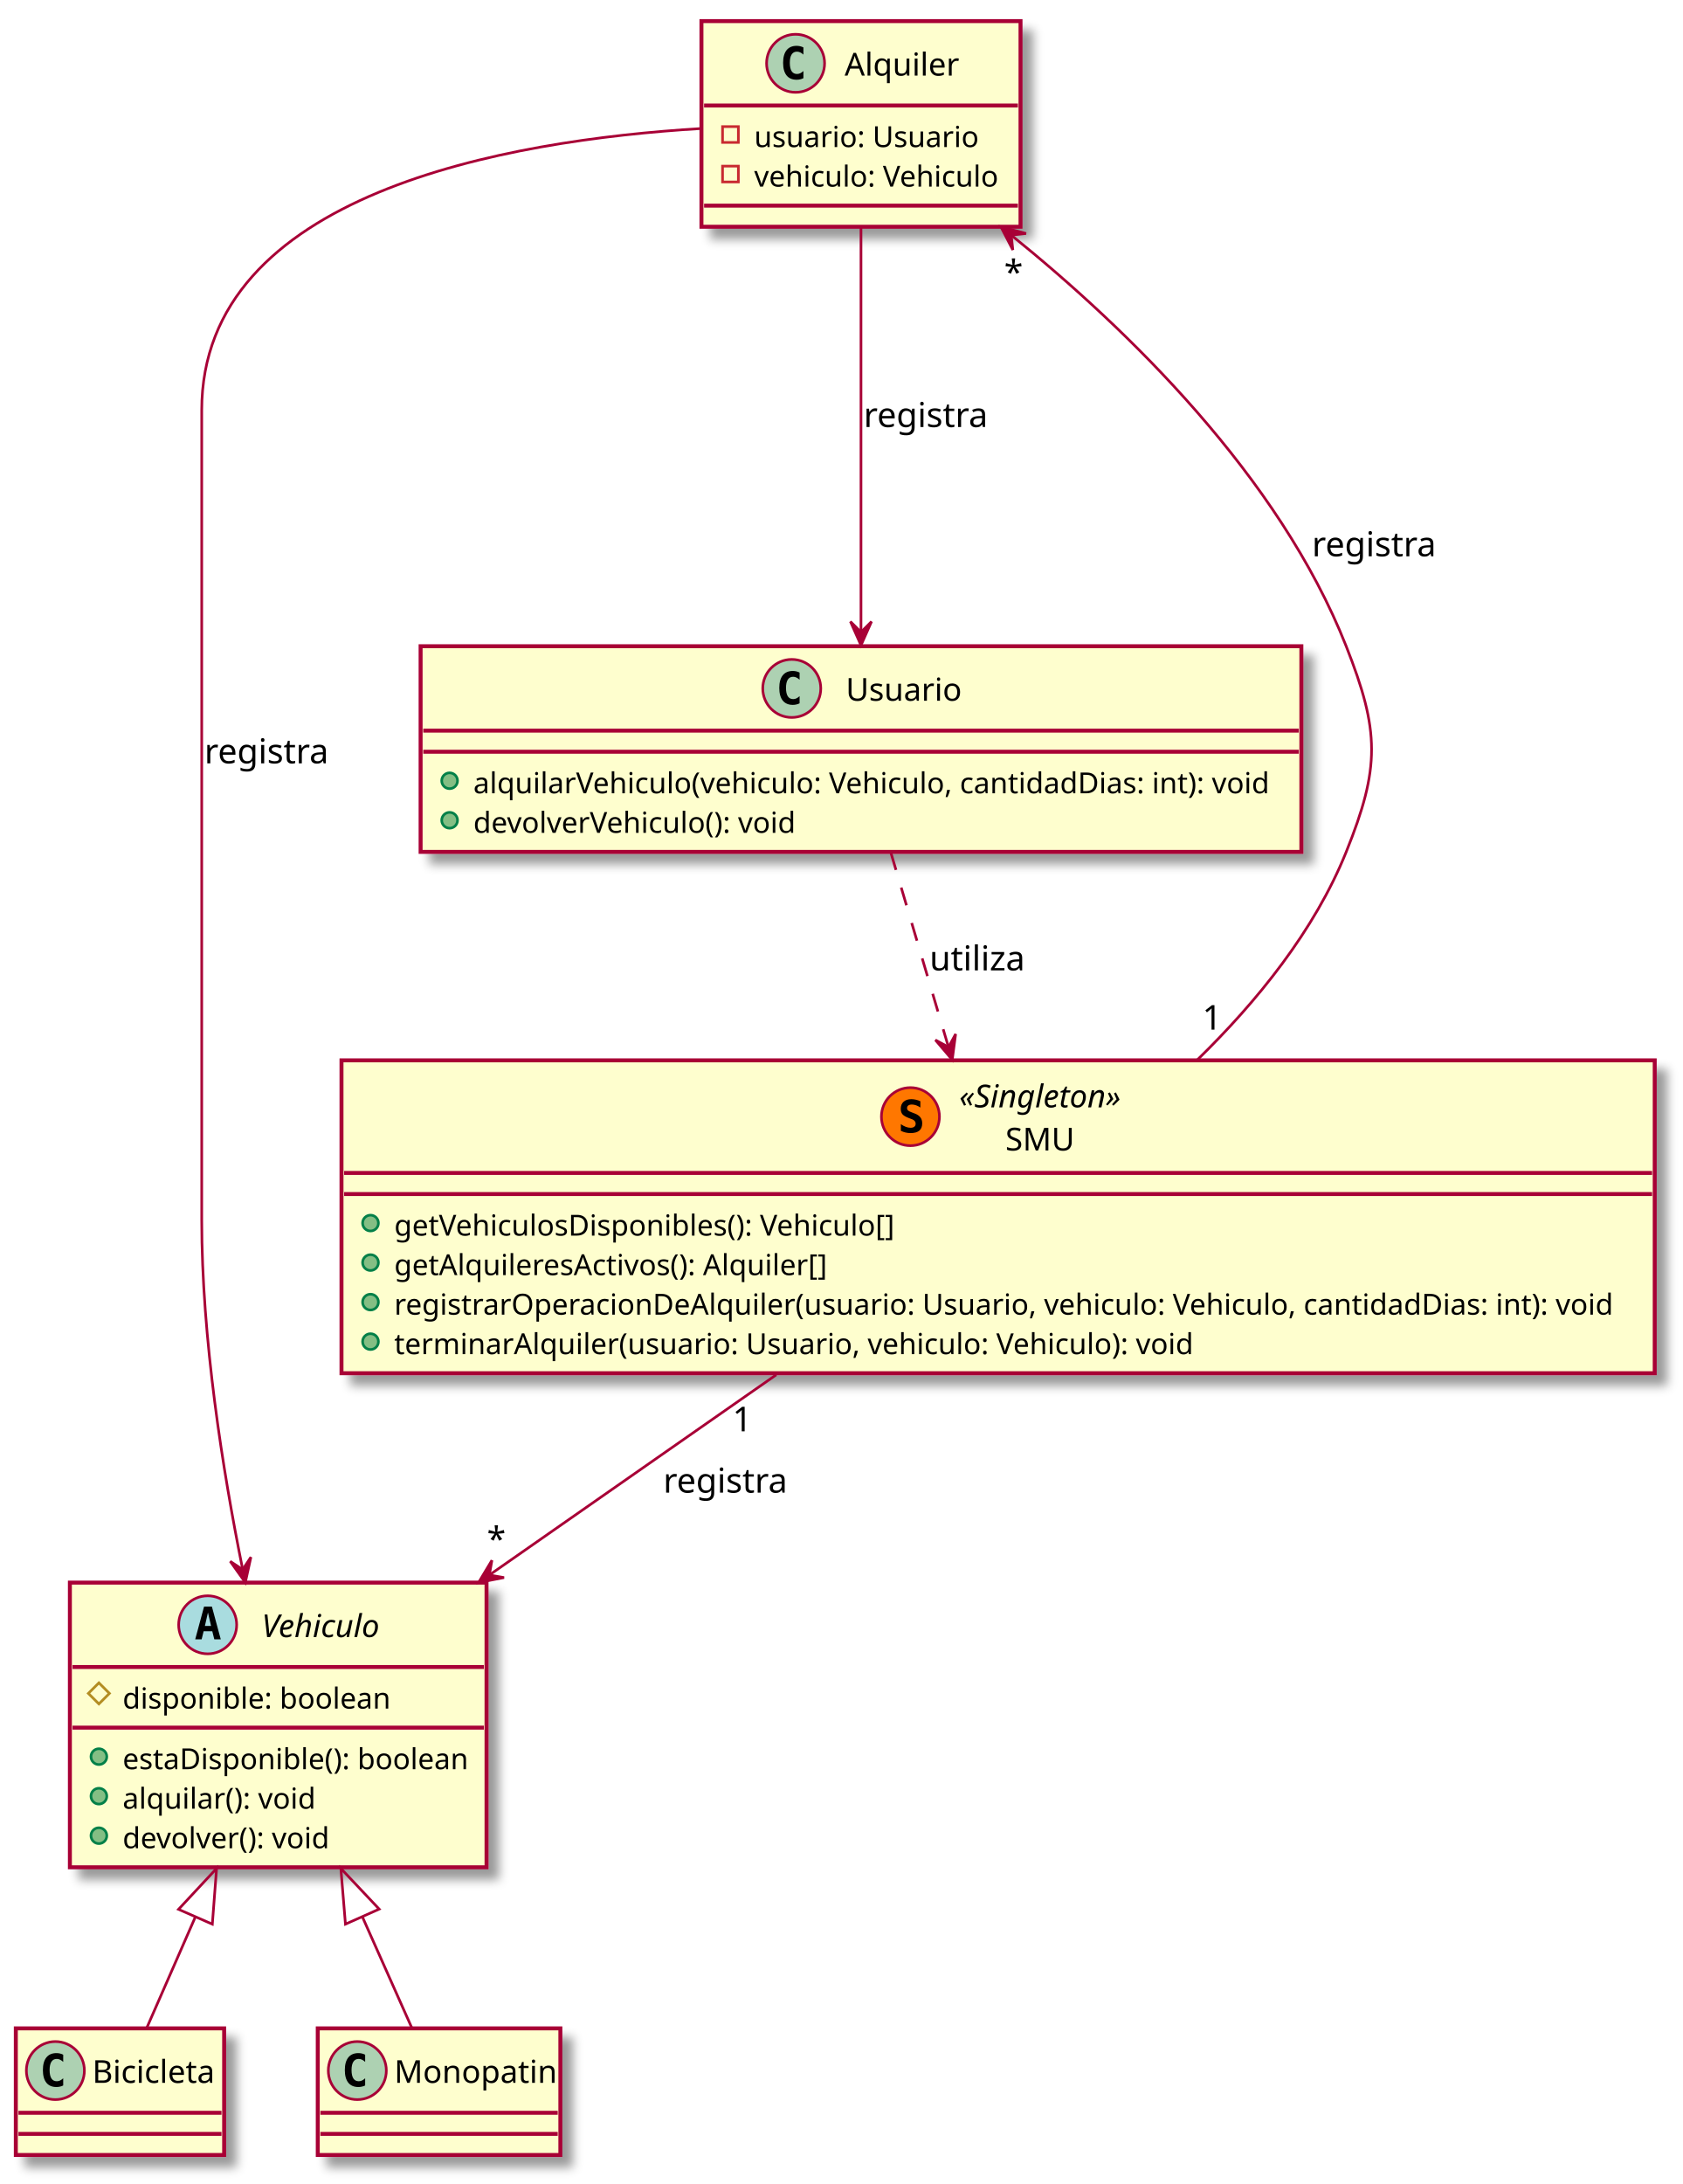
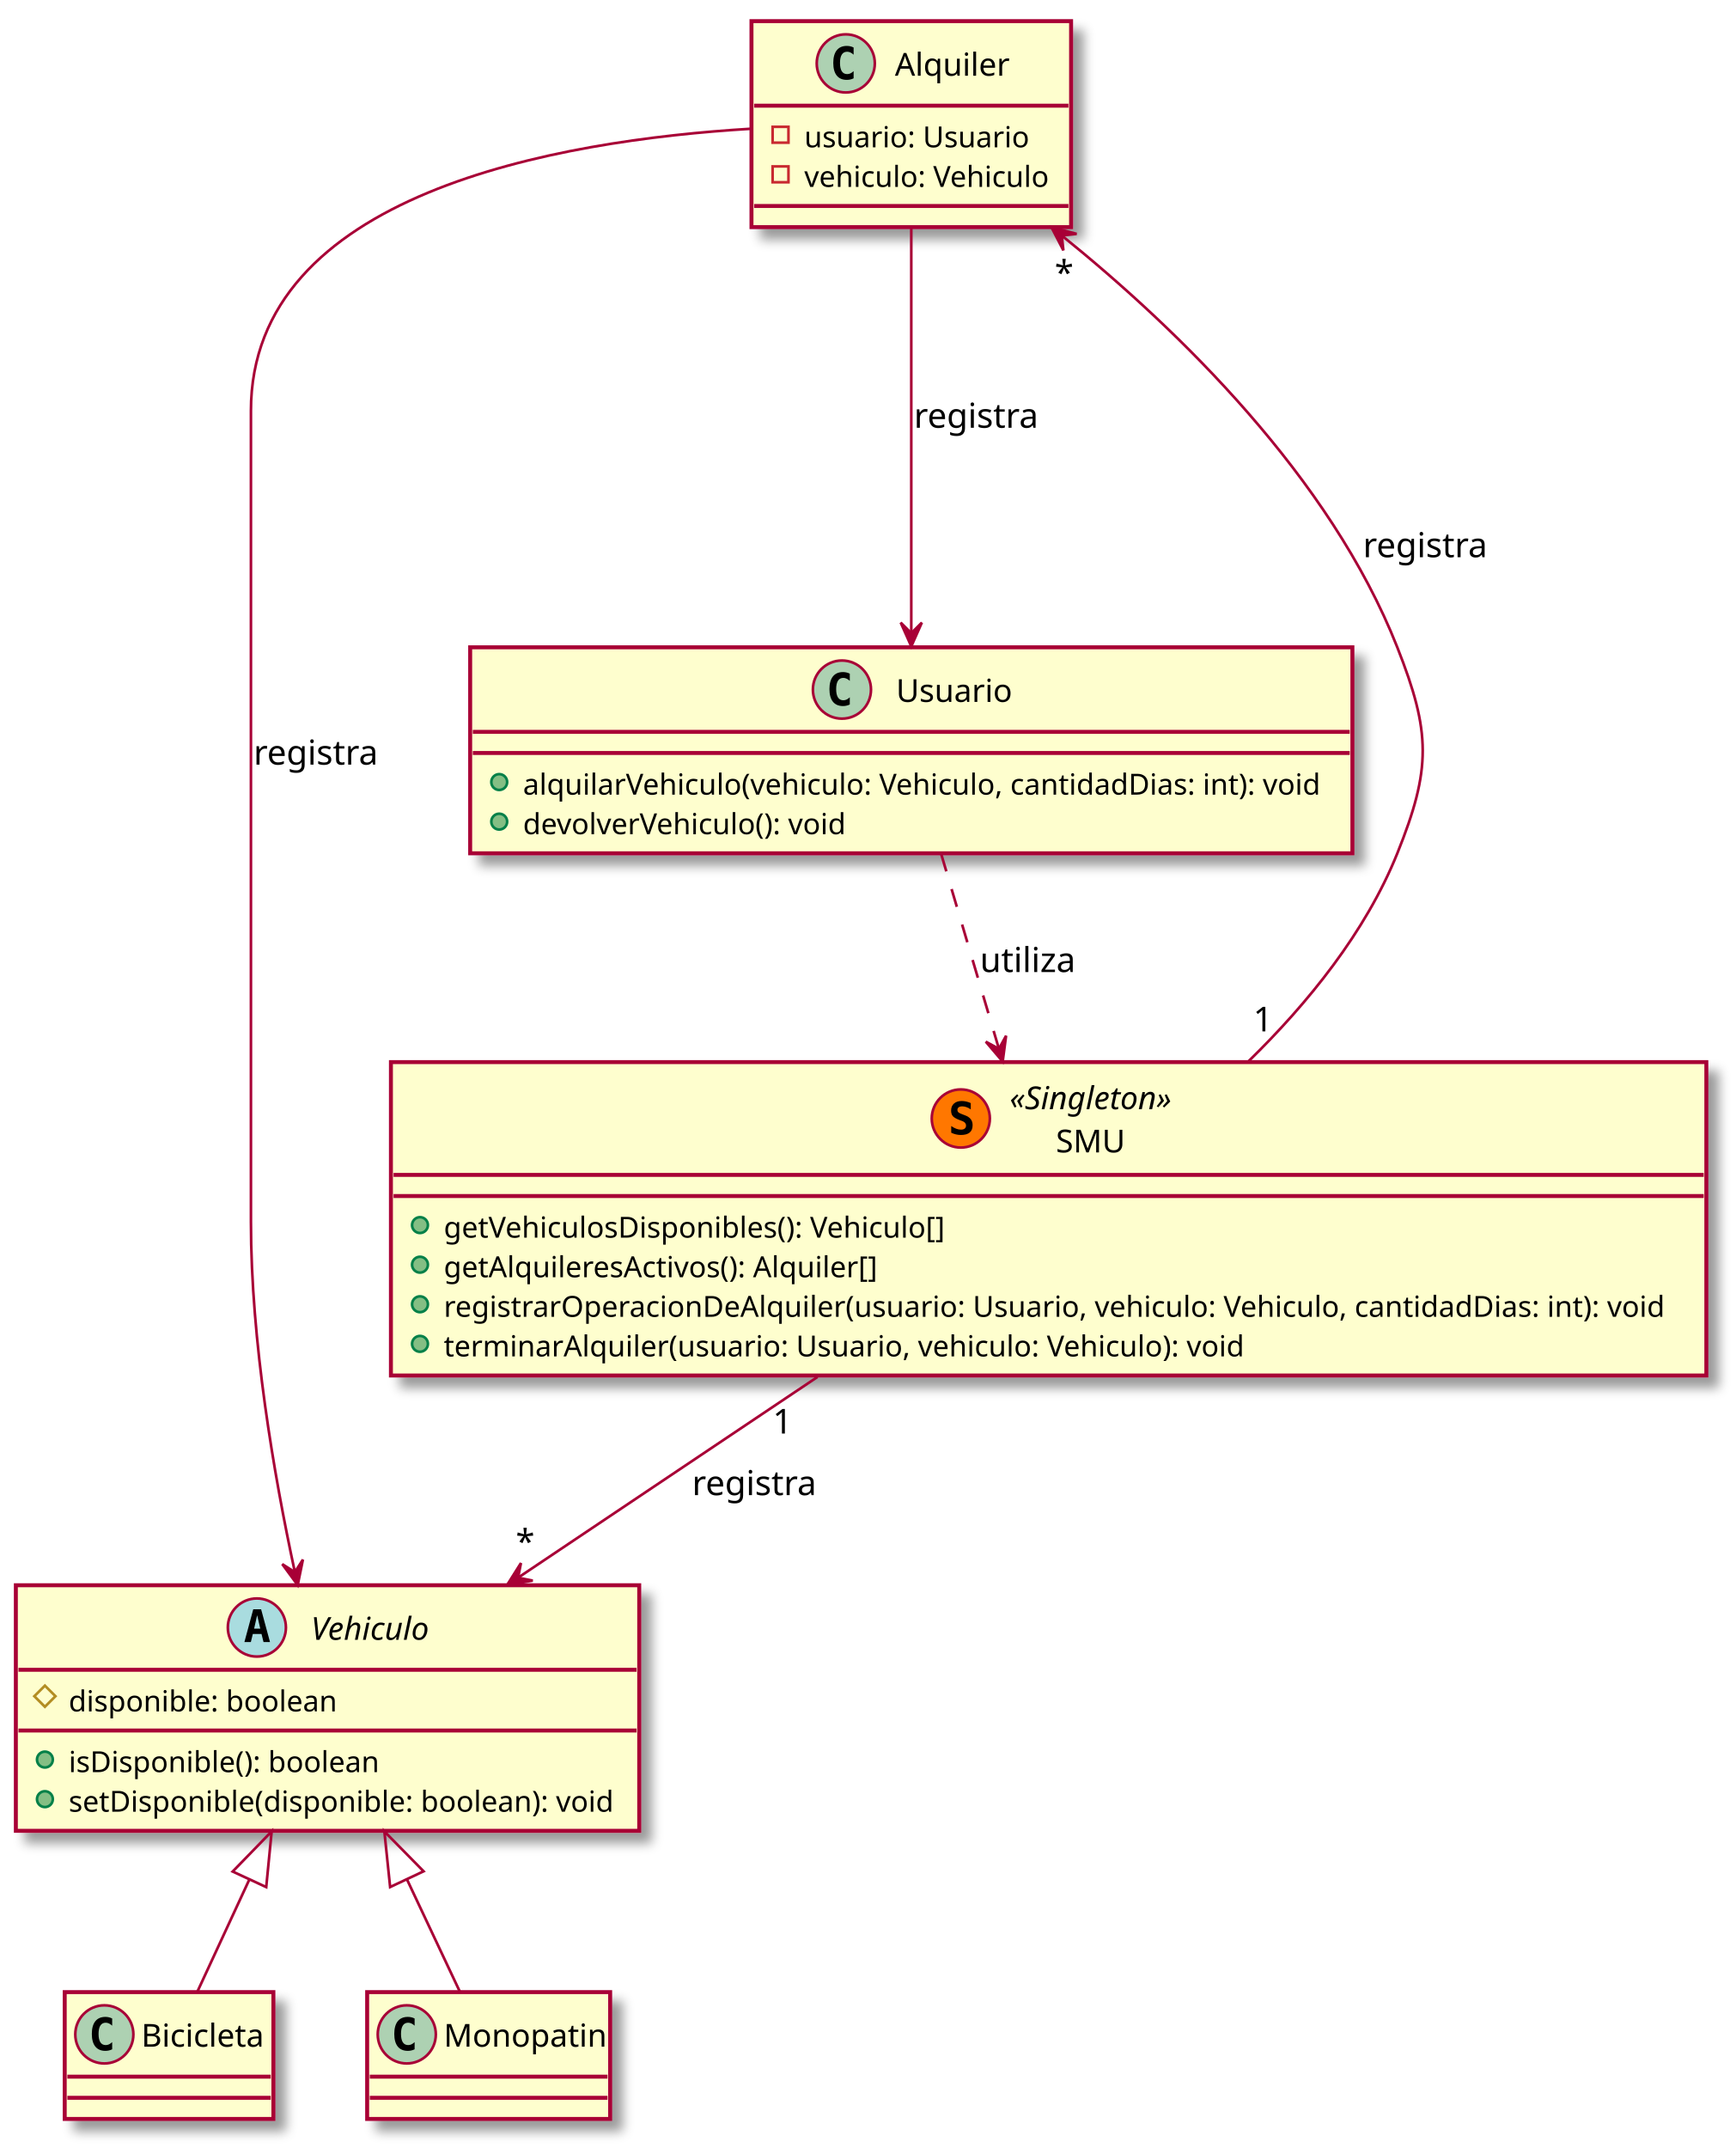
- <svg xmlns="http://www.w3.org/2000/svg" contentScriptType="application/ecmascript" contentStyleType="text/css" height="828px" preserveAspectRatio="none" style="width:638px;height:828px;" version="1.1" viewBox="0 0 638 828" width="638px" zoomAndPan="magnify">
+ <svg xmlns="http://www.w3.org/2000/svg" contentScriptType="application/ecmascript" contentStyleType="text/css" height="813px" preserveAspectRatio="none" style="width:657px;height:813px;" version="1.1" viewBox="0 0 657 813" width="657px" zoomAndPan="magnify">
  <defs>
-     <filter height="300%" id="fom48kg6uerku" width="300%" x="-1" y="-1">
+     <filter height="300%" id="f1newce2fmh9wg" width="300%" x="-1" y="-1">
      <feGaussianBlur result="blurOut" stdDeviation="2.0" />
      <feColorMatrix in="blurOut" result="blurOut2" type="matrix" values="0 0 0 0 0 0 0 0 0 0 0 0 0 0 0 0 0 0 .4 0" />
      <feOffset dx="4.0" dy="4.0" in="blurOut2" result="blurOut3" />
      <feBlend in="SourceGraphic" in2="blurOut3" mode="normal" />
    </filter>
  </defs>
  <g>
-     <rect fill="#FEFECE" filter="url(#fom48kg6uerku)" height="107.928" id="Vehiculo" style="stroke: #A80036; stroke-width: 1.5;" width="158" x="26.5" y="600" />
-     <ellipse cx="78.75" cy="616" fill="#A9DCDF" rx="11" ry="11" style="stroke: #A80036; stroke-width: 1.0;" />
-     <path d="M78.859,611.344 L77.703,616.422 L80.031,616.422 L78.859,611.344 Z M77.375,609.109 L80.359,609.109 L83.719,621.5 L81.266,621.5 L80.5,618.438 L77.219,618.438 L76.469,621.5 L74.031,621.5 L77.375,609.109 Z " />
-     <text fill="#000000" font-family="sans-serif" font-size="12" font-style="italic" lengthAdjust="spacingAndGlyphs" textLength="45" x="99.25" y="620.656">Vehiculo</text>
-     <line style="stroke: #A80036; stroke-width: 1.5;" x1="27.5" x2="183.5" y1="632" y2="632" />
-     <polygon fill="none" points="37.5,638,41.5,642,37.5,646,33.5,642" style="stroke: #B38D22; stroke-width: 1.0;" />
-     <text fill="#000000" font-family="sans-serif" font-size="11" lengthAdjust="spacingAndGlyphs" textLength="104" x="46.5" y="647.759">disponible: boolean</text>
-     <line style="stroke: #A80036; stroke-width: 1.5;" x1="27.5" x2="183.5" y1="654.982" y2="654.982" />
-     <ellipse cx="37.5" cy="665.982" fill="#84BE84" rx="3" ry="3" style="stroke: #038048; stroke-width: 1.0;" />
-     <text fill="#000000" font-family="sans-serif" font-size="11" lengthAdjust="spacingAndGlyphs" textLength="132" x="46.5" y="670.741">estaDisponible(): boolean</text>
-     <ellipse cx="37.5" cy="680.964" fill="#84BE84" rx="3" ry="3" style="stroke: #038048; stroke-width: 1.0;" />
-     <text fill="#000000" font-family="sans-serif" font-size="11" lengthAdjust="spacingAndGlyphs" textLength="75" x="46.5" y="685.723">alquilar(): void</text>
-     <ellipse cx="37.5" cy="695.946" fill="#84BE84" rx="3" ry="3" style="stroke: #038048; stroke-width: 1.0;" />
-     <text fill="#000000" font-family="sans-serif" font-size="11" lengthAdjust="spacingAndGlyphs" textLength="81" x="46.5" y="700.705">devolver(): void</text>
-     <rect fill="#FEFECE" filter="url(#fom48kg6uerku)" height="48" id="Bicicleta" style="stroke: #A80036; stroke-width: 1.5;" width="79" x="6" y="769" />
-     <ellipse cx="21" cy="785" fill="#ADD1B2" rx="11" ry="11" style="stroke: #A80036; stroke-width: 1.0;" />
-     <path d="M23.969,790.641 Q23.391,790.938 22.75,791.078 Q22.109,791.234 21.406,791.234 Q18.906,791.234 17.578,789.594 Q16.266,787.938 16.266,784.812 Q16.266,781.688 17.578,780.031 Q18.906,778.375 21.406,778.375 Q22.109,778.375 22.75,778.531 Q23.406,778.688 23.969,778.984 L23.969,781.703 Q23.344,781.125 22.75,780.859 Q22.156,780.578 21.531,780.578 Q20.188,780.578 19.5,781.656 Q18.812,782.719 18.812,784.812 Q18.812,786.906 19.5,787.984 Q20.188,789.047 21.531,789.047 Q22.156,789.047 22.75,788.781 Q23.344,788.5 23.969,787.922 L23.969,790.641 Z " />
-     <text fill="#000000" font-family="sans-serif" font-size="12" lengthAdjust="spacingAndGlyphs" textLength="47" x="35" y="789.656">Bicicleta</text>
-     <line style="stroke: #A80036; stroke-width: 1.5;" x1="7" x2="84" y1="801" y2="801" />
-     <line style="stroke: #A80036; stroke-width: 1.5;" x1="7" x2="84" y1="809" y2="809" />
-     <rect fill="#FEFECE" filter="url(#fom48kg6uerku)" height="48" id="Monopatin" style="stroke: #A80036; stroke-width: 1.5;" width="92" x="120.5" y="769" />
-     <ellipse cx="135.5" cy="785" fill="#ADD1B2" rx="11" ry="11" style="stroke: #A80036; stroke-width: 1.0;" />
-     <path d="M138.469,790.641 Q137.891,790.938 137.25,791.078 Q136.609,791.234 135.906,791.234 Q133.406,791.234 132.078,789.594 Q130.766,787.938 130.766,784.812 Q130.766,781.688 132.078,780.031 Q133.406,778.375 135.906,778.375 Q136.609,778.375 137.25,778.531 Q137.906,778.688 138.469,778.984 L138.469,781.703 Q137.844,781.125 137.25,780.859 Q136.656,780.578 136.031,780.578 Q134.688,780.578 134,781.656 Q133.312,782.719 133.312,784.812 Q133.312,786.906 134,787.984 Q134.688,789.047 136.031,789.047 Q136.656,789.047 137.25,788.781 Q137.844,788.5 138.469,787.922 L138.469,790.641 Z " />
-     <text fill="#000000" font-family="sans-serif" font-size="12" lengthAdjust="spacingAndGlyphs" textLength="60" x="149.5" y="789.656">Monopatin</text>
-     <line style="stroke: #A80036; stroke-width: 1.5;" x1="121.5" x2="211.5" y1="801" y2="801" />
-     <line style="stroke: #A80036; stroke-width: 1.5;" x1="121.5" x2="211.5" y1="809" y2="809" />
-     <rect fill="#FEFECE" filter="url(#fom48kg6uerku)" height="77.964" id="Usuario" style="stroke: #A80036; stroke-width: 1.5;" width="334" x="159.5" y="245" />
-     <ellipse cx="300.25" cy="261" fill="#ADD1B2" rx="11" ry="11" style="stroke: #A80036; stroke-width: 1.0;" />
-     <path d="M303.219,266.641 Q302.641,266.938 302,267.078 Q301.359,267.234 300.656,267.234 Q298.156,267.234 296.828,265.594 Q295.516,263.938 295.516,260.812 Q295.516,257.688 296.828,256.031 Q298.156,254.375 300.656,254.375 Q301.359,254.375 302,254.531 Q302.656,254.688 303.219,254.984 L303.219,257.703 Q302.594,257.125 302,256.859 Q301.406,256.578 300.781,256.578 Q299.438,256.578 298.75,257.656 Q298.062,258.719 298.062,260.812 Q298.062,262.906 298.75,263.984 Q299.438,265.047 300.781,265.047 Q301.406,265.047 302,264.781 Q302.594,264.5 303.219,263.922 L303.219,266.641 Z " />
-     <text fill="#000000" font-family="sans-serif" font-size="12" lengthAdjust="spacingAndGlyphs" textLength="44" x="320.75" y="265.656">Usuario</text>
-     <line style="stroke: #A80036; stroke-width: 1.5;" x1="160.5" x2="492.5" y1="277" y2="277" />
-     <line style="stroke: #A80036; stroke-width: 1.5;" x1="160.5" x2="492.5" y1="285" y2="285" />
-     <ellipse cx="170.5" cy="296" fill="#84BE84" rx="3" ry="3" style="stroke: #038048; stroke-width: 1.0;" />
-     <text fill="#000000" font-family="sans-serif" font-size="11" lengthAdjust="spacingAndGlyphs" textLength="308" x="179.5" y="300.759">alquilarVehiculo(vehiculo: Vehiculo, cantidadDias: int): void</text>
-     <ellipse cx="170.5" cy="310.982" fill="#84BE84" rx="3" ry="3" style="stroke: #038048; stroke-width: 1.0;" />
-     <text fill="#000000" font-family="sans-serif" font-size="11" lengthAdjust="spacingAndGlyphs" textLength="126" x="179.5" y="315.741">devolverVehiculo(): void</text>
-     <rect fill="#FEFECE" filter="url(#fom48kg6uerku)" height="77.964" id="Alquiler" style="stroke: #A80036; stroke-width: 1.5;" width="121" x="266" y="8" />
-     <ellipse cx="301.7" cy="24" fill="#ADD1B2" rx="11" ry="11" style="stroke: #A80036; stroke-width: 1.0;" />
-     <path d="M304.669,29.641 Q304.091,29.938 303.45,30.078 Q302.809,30.234 302.106,30.234 Q299.606,30.234 298.278,28.594 Q296.966,26.938 296.966,23.812 Q296.966,20.688 298.278,19.031 Q299.606,17.375 302.106,17.375 Q302.809,17.375 303.45,17.531 Q304.106,17.688 304.669,17.984 L304.669,20.703 Q304.044,20.125 303.45,19.859 Q302.856,19.578 302.231,19.578 Q300.887,19.578 300.2,20.656 Q299.512,21.719 299.512,23.812 Q299.512,25.906 300.2,26.984 Q300.887,28.047 302.231,28.047 Q302.856,28.047 303.45,27.781 Q304.044,27.5 304.669,26.922 L304.669,29.641 Z " />
-     <text fill="#000000" font-family="sans-serif" font-size="12" lengthAdjust="spacingAndGlyphs" textLength="43" x="320.3" y="28.656">Alquiler</text>
-     <line style="stroke: #A80036; stroke-width: 1.5;" x1="267" x2="386" y1="40" y2="40" />
-     <rect fill="none" height="6" style="stroke: #C82930; stroke-width: 1.0;" width="6" x="274" y="48" />
-     <text fill="#000000" font-family="sans-serif" font-size="11" lengthAdjust="spacingAndGlyphs" textLength="87" x="286" y="55.759">usuario: Usuario</text>
-     <rect fill="none" height="6" style="stroke: #C82930; stroke-width: 1.0;" width="6" x="274" y="62.982" />
-     <text fill="#000000" font-family="sans-serif" font-size="11" lengthAdjust="spacingAndGlyphs" textLength="95" x="286" y="70.741">vehiculo: Vehiculo</text>
-     <line style="stroke: #A80036; stroke-width: 1.5;" x1="267" x2="386" y1="77.964" y2="77.964" />
-     <rect fill="#FEFECE" filter="url(#fom48kg6uerku)" height="118.616" id="SMU" style="stroke: #A80036; stroke-width: 1.5;" width="498" x="129.5" y="402" />
-     <ellipse cx="345.25" cy="423.344" fill="#FF7700" rx="11" ry="11" style="stroke: #A80036; stroke-width: 1.0;" />
-     <path d="M344.734,423.907 Q342.875,423.204 342.219,422.438 Q341.578,421.657 341.578,420.344 Q341.578,418.657 342.656,417.688 Q343.734,416.719 345.609,416.719 Q346.469,416.719 347.312,416.922 Q348.172,417.11 349.016,417.5 L349.016,419.891 Q348.234,419.329 347.406,419.047 Q346.594,418.75 345.797,418.75 Q344.922,418.75 344.438,419.11 Q343.969,419.469 343.969,420.125 Q343.969,420.641 344.312,420.985 Q344.656,421.313 345.75,421.719 L346.812,422.125 Q348.297,422.672 349,423.579 Q349.719,424.485 349.719,425.86 Q349.719,427.735 348.609,428.657 Q347.5,429.579 345.25,429.579 Q344.328,429.579 343.406,429.36 Q342.484,429.141 341.625,428.719 L341.625,426.188 Q342.594,426.875 343.516,427.219 Q344.438,427.563 345.328,427.563 Q346.234,427.563 346.734,427.157 Q347.234,426.735 347.234,426 Q347.234,425.438 346.891,425.032 Q346.562,424.61 345.938,424.36 L344.734,423.907 Z " />
-     <text fill="#000000" font-family="sans-serif" font-size="12" font-style="italic" lengthAdjust="spacingAndGlyphs" textLength="62" x="363.75" y="419.828">«Singleton»</text>
-     <text fill="#000000" font-family="sans-serif" font-size="12" lengthAdjust="spacingAndGlyphs" textLength="27" x="381.25" y="436.172">SMU</text>
-     <line style="stroke: #A80036; stroke-width: 1.5;" x1="130.5" x2="626.5" y1="444.688" y2="444.688" />
-     <line style="stroke: #A80036; stroke-width: 1.5;" x1="130.5" x2="626.5" y1="452.688" y2="452.688" />
-     <ellipse cx="140.5" cy="463.688" fill="#84BE84" rx="3" ry="3" style="stroke: #038048; stroke-width: 1.0;" />
-     <text fill="#000000" font-family="sans-serif" font-size="11" lengthAdjust="spacingAndGlyphs" textLength="193" x="149.5" y="468.447">getVehiculosDisponibles(): Vehiculo[]</text>
-     <ellipse cx="140.5" cy="478.67" fill="#84BE84" rx="3" ry="3" style="stroke: #038048; stroke-width: 1.0;" />
-     <text fill="#000000" font-family="sans-serif" font-size="11" lengthAdjust="spacingAndGlyphs" textLength="167" x="149.5" y="483.429">getAlquileresActivos(): Alquiler[]</text>
-     <ellipse cx="140.5" cy="493.652" fill="#84BE84" rx="3" ry="3" style="stroke: #038048; stroke-width: 1.0;" />
-     <text fill="#000000" font-family="sans-serif" font-size="11" lengthAdjust="spacingAndGlyphs" textLength="472" x="149.5" y="498.411">registrarOperacionDeAlquiler(usuario: Usuario, vehiculo: Vehiculo, cantidadDias: int): void</text>
-     <ellipse cx="140.5" cy="508.634" fill="#84BE84" rx="3" ry="3" style="stroke: #038048; stroke-width: 1.0;" />
-     <text fill="#000000" font-family="sans-serif" font-size="11" lengthAdjust="spacingAndGlyphs" textLength="310" x="149.5" y="513.393">terminarAlquiler(usuario: Usuario, vehiculo: Vehiculo): void</text>
-     <path d="M74.07,726.77 C67.43,741.94 60.88,756.89 55.73,768.65 " fill="none" id="Vehiculo&lt;-Bicicleta" style="stroke: #A80036; stroke-width: 1.0;" />
-     <polygon fill="none" points="67.7,723.87,82.13,708.36,80.52,729.49,67.7,723.87" style="stroke: #A80036; stroke-width: 1.0;" />
-     <path d="M137.45,726.77 C144.21,741.94 150.87,756.89 156.1,768.65 " fill="none" id="Vehiculo&lt;-Monopatin" style="stroke: #A80036; stroke-width: 1.0;" />
-     <polygon fill="none" points="131,729.48,129.26,708.36,143.79,723.78,131,729.48" style="stroke: #A80036; stroke-width: 1.0;" />
-     <path d="M454.14,401.72 C476.67,379.73 498.52,352.78 510.5,323 C523.44,290.84 523.22,277.25 510.5,245 C485.08,180.55 427.54,124.77 383.52,89.18 " fill="none" id="SMU-&gt;Alquiler" style="stroke: #A80036; stroke-width: 1.0;" />
-     <polygon fill="#A80036" points="379.57,86.01,384.087,94.762,383.47,89.139,389.093,88.522,379.57,86.01" style="stroke: #A80036; stroke-width: 1.0;" />
-     <text fill="#000000" font-family="sans-serif" font-size="13" lengthAdjust="spacingAndGlyphs" textLength="46" x="497.5" y="210.897">registra</text>
-     <text fill="#000000" font-family="sans-serif" font-size="13" lengthAdjust="spacingAndGlyphs" textLength="7" x="455.932" y="390.362">1</text>
-     <text fill="#000000" font-family="sans-serif" font-size="13" lengthAdjust="spacingAndGlyphs" textLength="7" x="380.78" y="107.837">*</text>
-     <path d="M294.36,521.21 C259.74,545.37 219.81,573.23 185.62,597.09 " fill="none" id="SMU-&gt;Vehiculo" style="stroke: #A80036; stroke-width: 1.0;" />
-     <polygon fill="#A80036" points="181.47,599.98,191.137,598.093,185.565,597.112,186.547,591.541,181.47,599.98" style="stroke: #A80036; stroke-width: 1.0;" />
-     <text fill="#000000" font-family="sans-serif" font-size="13" lengthAdjust="spacingAndGlyphs" textLength="46" x="251.5" y="565.897">registra</text>
-     <text fill="#000000" font-family="sans-serif" font-size="13" lengthAdjust="spacingAndGlyphs" textLength="7" x="277.774" y="542.627">1</text>
-     <text fill="#000000" font-family="sans-serif" font-size="13" lengthAdjust="spacingAndGlyphs" textLength="7" x="184.661" y="588.14">*</text>
-     <path d="M326.5,86.02 C326.5,127.96 326.5,195.34 326.5,239.39 " fill="none" id="Alquiler-&gt;Usuario" style="stroke: #A80036; stroke-width: 1.0;" />
-     <polygon fill="#A80036" points="326.5,244.65,330.5,235.65,326.5,239.65,322.5,235.65,326.5,244.65" style="stroke: #A80036; stroke-width: 1.0;" />
-     <text fill="#000000" font-family="sans-serif" font-size="13" lengthAdjust="spacingAndGlyphs" textLength="46" x="327.5" y="161.897">registra</text>
-     <path d="M265.98,48.72 C191.99,53.17 76.5,73.29 76.5,155.5 C76.5,155.5 76.5,155.5 76.5,462.5 C76.5,507.32 84.44,557.41 92.02,594.97 " fill="none" id="Alquiler-&gt;Vehiculo" style="stroke: #A80036; stroke-width: 1.0;" />
-     <polygon fill="#A80036" points="93.03,599.95,95.15,590.332,92.03,595.051,87.311,591.932,93.03,599.95" style="stroke: #A80036; stroke-width: 1.0;" />
-     <text fill="#000000" font-family="sans-serif" font-size="13" lengthAdjust="spacingAndGlyphs" textLength="46" x="77.5" y="289.397">registra</text>
-     <path d="M337.78,323.08 C344.17,344.63 352.32,372.14 359.65,396.87 " fill="none" id="Usuario-&gt;SMU" style="stroke: #A80036; stroke-width: 1.0; stroke-dasharray: 7.0,7.0;" />
-     <polygon fill="#A80036" points="361.1,401.78,362.393,392.016,359.687,396.984,354.719,394.277,361.1,401.78" style="stroke: #A80036; stroke-width: 1.0;" />
-     <text fill="#000000" font-family="sans-serif" font-size="13" lengthAdjust="spacingAndGlyphs" textLength="35" x="352.5" y="367.897">utiliza</text>
+     <rect fill="#FEFECE" filter="url(#f1newce2fmh9wg)" height="92.946" id="Vehiculo" style="stroke: #A80036; stroke-width: 1.5;" width="236" x="6" y="600" />
+     <ellipse cx="97.25" cy="616" fill="#A9DCDF" rx="11" ry="11" style="stroke: #A80036; stroke-width: 1.0;" />
+     <path d="M97.359,611.344 L96.203,616.422 L98.531,616.422 L97.359,611.344 Z M95.875,609.109 L98.859,609.109 L102.219,621.5 L99.766,621.5 L99,618.438 L95.719,618.438 L94.969,621.5 L92.531,621.5 L95.875,609.109 Z " />
+     <text fill="#000000" font-family="sans-serif" font-size="12" font-style="italic" lengthAdjust="spacingAndGlyphs" textLength="45" x="117.75" y="620.656">Vehiculo</text>
+     <line style="stroke: #A80036; stroke-width: 1.5;" x1="7" x2="241" y1="632" y2="632" />
+     <polygon fill="none" points="17,638,21,642,17,646,13,642" style="stroke: #B38D22; stroke-width: 1.0;" />
+     <text fill="#000000" font-family="sans-serif" font-size="11" lengthAdjust="spacingAndGlyphs" textLength="104" x="26" y="647.759">disponible: boolean</text>
+     <line style="stroke: #A80036; stroke-width: 1.5;" x1="7" x2="241" y1="654.982" y2="654.982" />
+     <ellipse cx="17" cy="665.982" fill="#84BE84" rx="3" ry="3" style="stroke: #038048; stroke-width: 1.0;" />
+     <text fill="#000000" font-family="sans-serif" font-size="11" lengthAdjust="spacingAndGlyphs" textLength="119" x="26" y="670.741">isDisponible(): boolean</text>
+     <ellipse cx="17" cy="680.964" fill="#84BE84" rx="3" ry="3" style="stroke: #038048; stroke-width: 1.0;" />
+     <text fill="#000000" font-family="sans-serif" font-size="11" lengthAdjust="spacingAndGlyphs" textLength="210" x="26" y="685.723">setDisponible(disponible: boolean): void</text>
+     <rect fill="#FEFECE" filter="url(#f1newce2fmh9wg)" height="48" id="Bicicleta" style="stroke: #A80036; stroke-width: 1.5;" width="79" x="24.5" y="754" />
+     <ellipse cx="39.5" cy="770" fill="#ADD1B2" rx="11" ry="11" style="stroke: #A80036; stroke-width: 1.0;" />
+     <path d="M42.469,775.641 Q41.891,775.938 41.25,776.078 Q40.609,776.234 39.906,776.234 Q37.406,776.234 36.078,774.594 Q34.766,772.938 34.766,769.812 Q34.766,766.688 36.078,765.031 Q37.406,763.375 39.906,763.375 Q40.609,763.375 41.25,763.531 Q41.906,763.688 42.469,763.984 L42.469,766.703 Q41.844,766.125 41.25,765.859 Q40.656,765.578 40.031,765.578 Q38.688,765.578 38,766.656 Q37.312,767.719 37.312,769.812 Q37.312,771.906 38,772.984 Q38.688,774.047 40.031,774.047 Q40.656,774.047 41.25,773.781 Q41.844,773.5 42.469,772.922 L42.469,775.641 Z " />
+     <text fill="#000000" font-family="sans-serif" font-size="12" lengthAdjust="spacingAndGlyphs" textLength="47" x="53.5" y="774.656">Bicicleta</text>
+     <line style="stroke: #A80036; stroke-width: 1.5;" x1="25.5" x2="102.5" y1="786" y2="786" />
+     <line style="stroke: #A80036; stroke-width: 1.5;" x1="25.5" x2="102.5" y1="794" y2="794" />
+     <rect fill="#FEFECE" filter="url(#f1newce2fmh9wg)" height="48" id="Monopatin" style="stroke: #A80036; stroke-width: 1.5;" width="92" x="139" y="754" />
+     <ellipse cx="154" cy="770" fill="#ADD1B2" rx="11" ry="11" style="stroke: #A80036; stroke-width: 1.0;" />
+     <path d="M156.969,775.641 Q156.391,775.938 155.75,776.078 Q155.109,776.234 154.406,776.234 Q151.906,776.234 150.578,774.594 Q149.266,772.938 149.266,769.812 Q149.266,766.688 150.578,765.031 Q151.906,763.375 154.406,763.375 Q155.109,763.375 155.75,763.531 Q156.406,763.688 156.969,763.984 L156.969,766.703 Q156.344,766.125 155.75,765.859 Q155.156,765.578 154.531,765.578 Q153.188,765.578 152.5,766.656 Q151.812,767.719 151.812,769.812 Q151.812,771.906 152.5,772.984 Q153.188,774.047 154.531,774.047 Q155.156,774.047 155.75,773.781 Q156.344,773.5 156.969,772.922 L156.969,775.641 Z " />
+     <text fill="#000000" font-family="sans-serif" font-size="12" lengthAdjust="spacingAndGlyphs" textLength="60" x="168" y="774.656">Monopatin</text>
+     <line style="stroke: #A80036; stroke-width: 1.5;" x1="140" x2="230" y1="786" y2="786" />
+     <line style="stroke: #A80036; stroke-width: 1.5;" x1="140" x2="230" y1="794" y2="794" />
+     <rect fill="#FEFECE" filter="url(#f1newce2fmh9wg)" height="77.964" id="Usuario" style="stroke: #A80036; stroke-width: 1.5;" width="334" x="178" y="245" />
+     <ellipse cx="318.75" cy="261" fill="#ADD1B2" rx="11" ry="11" style="stroke: #A80036; stroke-width: 1.0;" />
+     <path d="M321.719,266.641 Q321.141,266.938 320.5,267.078 Q319.859,267.234 319.156,267.234 Q316.656,267.234 315.328,265.594 Q314.016,263.938 314.016,260.812 Q314.016,257.688 315.328,256.031 Q316.656,254.375 319.156,254.375 Q319.859,254.375 320.5,254.531 Q321.156,254.688 321.719,254.984 L321.719,257.703 Q321.094,257.125 320.5,256.859 Q319.906,256.578 319.281,256.578 Q317.938,256.578 317.25,257.656 Q316.562,258.719 316.562,260.812 Q316.562,262.906 317.25,263.984 Q317.938,265.047 319.281,265.047 Q319.906,265.047 320.5,264.781 Q321.094,264.5 321.719,263.922 L321.719,266.641 Z " />
+     <text fill="#000000" font-family="sans-serif" font-size="12" lengthAdjust="spacingAndGlyphs" textLength="44" x="339.25" y="265.656">Usuario</text>
+     <line style="stroke: #A80036; stroke-width: 1.5;" x1="179" x2="511" y1="277" y2="277" />
+     <line style="stroke: #A80036; stroke-width: 1.5;" x1="179" x2="511" y1="285" y2="285" />
+     <ellipse cx="189" cy="296" fill="#84BE84" rx="3" ry="3" style="stroke: #038048; stroke-width: 1.0;" />
+     <text fill="#000000" font-family="sans-serif" font-size="11" lengthAdjust="spacingAndGlyphs" textLength="308" x="198" y="300.759">alquilarVehiculo(vehiculo: Vehiculo, cantidadDias: int): void</text>
+     <ellipse cx="189" cy="310.982" fill="#84BE84" rx="3" ry="3" style="stroke: #038048; stroke-width: 1.0;" />
+     <text fill="#000000" font-family="sans-serif" font-size="11" lengthAdjust="spacingAndGlyphs" textLength="126" x="198" y="315.741">devolverVehiculo(): void</text>
+     <rect fill="#FEFECE" filter="url(#f1newce2fmh9wg)" height="77.964" id="Alquiler" style="stroke: #A80036; stroke-width: 1.5;" width="121" x="284.5" y="8" />
+     <ellipse cx="320.2" cy="24" fill="#ADD1B2" rx="11" ry="11" style="stroke: #A80036; stroke-width: 1.0;" />
+     <path d="M323.169,29.641 Q322.591,29.938 321.95,30.078 Q321.309,30.234 320.606,30.234 Q318.106,30.234 316.778,28.594 Q315.466,26.938 315.466,23.812 Q315.466,20.688 316.778,19.031 Q318.106,17.375 320.606,17.375 Q321.309,17.375 321.95,17.531 Q322.606,17.688 323.169,17.984 L323.169,20.703 Q322.544,20.125 321.95,19.859 Q321.356,19.578 320.731,19.578 Q319.387,19.578 318.7,20.656 Q318.012,21.719 318.012,23.812 Q318.012,25.906 318.7,26.984 Q319.387,28.047 320.731,28.047 Q321.356,28.047 321.95,27.781 Q322.544,27.5 323.169,26.922 L323.169,29.641 Z " />
+     <text fill="#000000" font-family="sans-serif" font-size="12" lengthAdjust="spacingAndGlyphs" textLength="43" x="338.8" y="28.656">Alquiler</text>
+     <line style="stroke: #A80036; stroke-width: 1.5;" x1="285.5" x2="404.5" y1="40" y2="40" />
+     <rect fill="none" height="6" style="stroke: #C82930; stroke-width: 1.0;" width="6" x="292.5" y="48" />
+     <text fill="#000000" font-family="sans-serif" font-size="11" lengthAdjust="spacingAndGlyphs" textLength="87" x="304.5" y="55.759">usuario: Usuario</text>
+     <rect fill="none" height="6" style="stroke: #C82930; stroke-width: 1.0;" width="6" x="292.5" y="62.982" />
+     <text fill="#000000" font-family="sans-serif" font-size="11" lengthAdjust="spacingAndGlyphs" textLength="95" x="304.5" y="70.741">vehiculo: Vehiculo</text>
+     <line style="stroke: #A80036; stroke-width: 1.5;" x1="285.5" x2="404.5" y1="77.964" y2="77.964" />
+     <rect fill="#FEFECE" filter="url(#f1newce2fmh9wg)" height="118.616" id="SMU" style="stroke: #A80036; stroke-width: 1.5;" width="498" x="148" y="402" />
+     <ellipse cx="363.75" cy="423.344" fill="#FF7700" rx="11" ry="11" style="stroke: #A80036; stroke-width: 1.0;" />
+     <path d="M363.234,423.907 Q361.375,423.204 360.719,422.438 Q360.078,421.657 360.078,420.344 Q360.078,418.657 361.156,417.688 Q362.234,416.719 364.109,416.719 Q364.969,416.719 365.812,416.922 Q366.672,417.11 367.516,417.5 L367.516,419.891 Q366.734,419.329 365.906,419.047 Q365.094,418.75 364.297,418.75 Q363.422,418.75 362.938,419.11 Q362.469,419.469 362.469,420.125 Q362.469,420.641 362.812,420.985 Q363.156,421.313 364.25,421.719 L365.312,422.125 Q366.797,422.672 367.5,423.579 Q368.219,424.485 368.219,425.86 Q368.219,427.735 367.109,428.657 Q366,429.579 363.75,429.579 Q362.828,429.579 361.906,429.36 Q360.984,429.141 360.125,428.719 L360.125,426.188 Q361.094,426.875 362.016,427.219 Q362.938,427.563 363.828,427.563 Q364.734,427.563 365.234,427.157 Q365.734,426.735 365.734,426 Q365.734,425.438 365.391,425.032 Q365.062,424.61 364.438,424.36 L363.234,423.907 Z " />
+     <text fill="#000000" font-family="sans-serif" font-size="12" font-style="italic" lengthAdjust="spacingAndGlyphs" textLength="62" x="382.25" y="419.828">«Singleton»</text>
+     <text fill="#000000" font-family="sans-serif" font-size="12" lengthAdjust="spacingAndGlyphs" textLength="27" x="399.75" y="436.172">SMU</text>
+     <line style="stroke: #A80036; stroke-width: 1.5;" x1="149" x2="645" y1="444.688" y2="444.688" />
+     <line style="stroke: #A80036; stroke-width: 1.5;" x1="149" x2="645" y1="452.688" y2="452.688" />
+     <ellipse cx="159" cy="463.688" fill="#84BE84" rx="3" ry="3" style="stroke: #038048; stroke-width: 1.0;" />
+     <text fill="#000000" font-family="sans-serif" font-size="11" lengthAdjust="spacingAndGlyphs" textLength="193" x="168" y="468.447">getVehiculosDisponibles(): Vehiculo[]</text>
+     <ellipse cx="159" cy="478.67" fill="#84BE84" rx="3" ry="3" style="stroke: #038048; stroke-width: 1.0;" />
+     <text fill="#000000" font-family="sans-serif" font-size="11" lengthAdjust="spacingAndGlyphs" textLength="167" x="168" y="483.429">getAlquileresActivos(): Alquiler[]</text>
+     <ellipse cx="159" cy="493.652" fill="#84BE84" rx="3" ry="3" style="stroke: #038048; stroke-width: 1.0;" />
+     <text fill="#000000" font-family="sans-serif" font-size="11" lengthAdjust="spacingAndGlyphs" textLength="472" x="168" y="498.411">registrarOperacionDeAlquiler(usuario: Usuario, vehiculo: Vehiculo, cantidadDias: int): void</text>
+     <ellipse cx="159" cy="508.634" fill="#84BE84" rx="3" ry="3" style="stroke: #038048; stroke-width: 1.0;" />
+     <text fill="#000000" font-family="sans-serif" font-size="11" lengthAdjust="spacingAndGlyphs" textLength="310" x="168" y="513.393">terminarAlquiler(usuario: Usuario, vehiculo: Vehiculo): void</text>
+     <path d="M94.37,711.44 C87.33,726.65 80.26,741.91 74.71,753.87 " fill="none" id="Vehiculo&lt;-Bicicleta" style="stroke: #A80036; stroke-width: 1.0;" />
+     <polygon fill="none" points="88.09,708.36,102.85,693.16,100.79,714.25,88.09,708.36" style="stroke: #A80036; stroke-width: 1.0;" />
+     <path d="M154.12,711.44 C161.28,726.65 168.47,741.91 174.11,753.87 " fill="none" id="Vehiculo&lt;-Monopatin" style="stroke: #A80036; stroke-width: 1.0;" />
+     <polygon fill="none" points="147.7,714.23,145.51,693.16,160.36,708.27,147.7,714.23" style="stroke: #A80036; stroke-width: 1.0;" />
+     <path d="M472.64,401.72 C495.17,379.73 517.02,352.78 529,323 C541.94,290.84 541.72,277.25 529,245 C503.58,180.55 446.04,124.77 402.02,89.18 " fill="none" id="SMU-&gt;Alquiler" style="stroke: #A80036; stroke-width: 1.0;" />
+     <polygon fill="#A80036" points="398.07,86.01,402.587,94.762,401.97,89.139,407.593,88.522,398.07,86.01" style="stroke: #A80036; stroke-width: 1.0;" />
+     <text fill="#000000" font-family="sans-serif" font-size="13" lengthAdjust="spacingAndGlyphs" textLength="46" x="516" y="210.897">registra</text>
+     <text fill="#000000" font-family="sans-serif" font-size="13" lengthAdjust="spacingAndGlyphs" textLength="7" x="474.432" y="390.362">1</text>
+     <text fill="#000000" font-family="sans-serif" font-size="13" lengthAdjust="spacingAndGlyphs" textLength="7" x="399.28" y="107.837">*</text>
+     <path d="M309.49,521.16 C272.93,545.67 230.95,573.81 196.19,597.11 " fill="none" id="SMU-&gt;Vehiculo" style="stroke: #A80036; stroke-width: 1.0;" />
+     <polygon fill="#A80036" points="191.98,599.93,201.683,598.243,196.134,597.147,197.23,591.597,191.98,599.93" style="stroke: #A80036; stroke-width: 1.0;" />
+     <text fill="#000000" font-family="sans-serif" font-size="13" lengthAdjust="spacingAndGlyphs" textLength="46" x="262" y="565.897">registra</text>
+     <text fill="#000000" font-family="sans-serif" font-size="13" lengthAdjust="spacingAndGlyphs" textLength="7" x="292.536" y="542.572">1</text>
+     <text fill="#000000" font-family="sans-serif" font-size="13" lengthAdjust="spacingAndGlyphs" textLength="7" x="195.256" y="588.111">*</text>
+     <path d="M345,86.02 C345,127.96 345,195.34 345,239.39 " fill="none" id="Alquiler-&gt;Usuario" style="stroke: #A80036; stroke-width: 1.0;" />
+     <polygon fill="#A80036" points="345,244.65,349,235.65,345,239.65,341,235.65,345,244.65" style="stroke: #A80036; stroke-width: 1.0;" />
+     <text fill="#000000" font-family="sans-serif" font-size="13" lengthAdjust="spacingAndGlyphs" textLength="46" x="346" y="161.897">registra</text>
+     <path d="M284.48,48.72 C210.49,53.17 95,73.29 95,155.5 C95,155.5 95,155.5 95,462.5 C95,507.57 103.69,558.12 111.55,594.65 " fill="none" id="Alquiler-&gt;Vehiculo" style="stroke: #A80036; stroke-width: 1.0;" />
+     <polygon fill="#A80036" points="112.7,599.94,114.679,590.292,111.629,595.056,106.865,592.006,112.7,599.94" style="stroke: #A80036; stroke-width: 1.0;" />
+     <text fill="#000000" font-family="sans-serif" font-size="13" lengthAdjust="spacingAndGlyphs" textLength="46" x="96" y="289.397">registra</text>
+     <path d="M356.28,323.08 C362.67,344.63 370.82,372.14 378.15,396.87 " fill="none" id="Usuario-&gt;SMU" style="stroke: #A80036; stroke-width: 1.0; stroke-dasharray: 7.0,7.0;" />
+     <polygon fill="#A80036" points="379.6,401.78,380.893,392.016,378.187,396.984,373.219,394.277,379.6,401.78" style="stroke: #A80036; stroke-width: 1.0;" />
+     <text fill="#000000" font-family="sans-serif" font-size="13" lengthAdjust="spacingAndGlyphs" textLength="35" x="371" y="367.897">utiliza</text>
  </g>
</svg>
